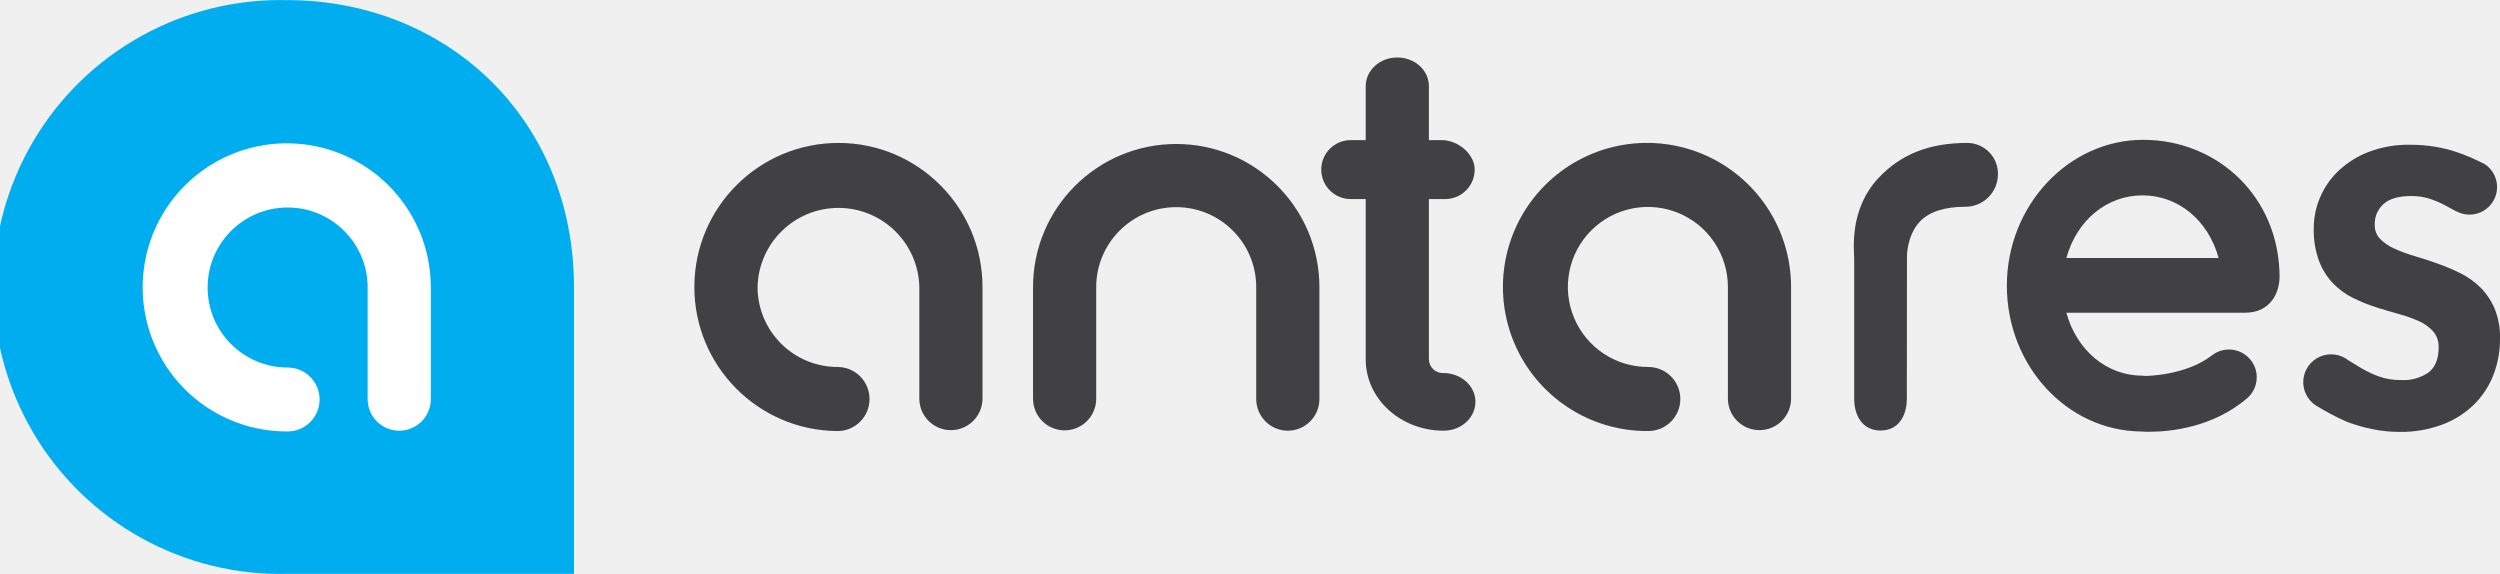
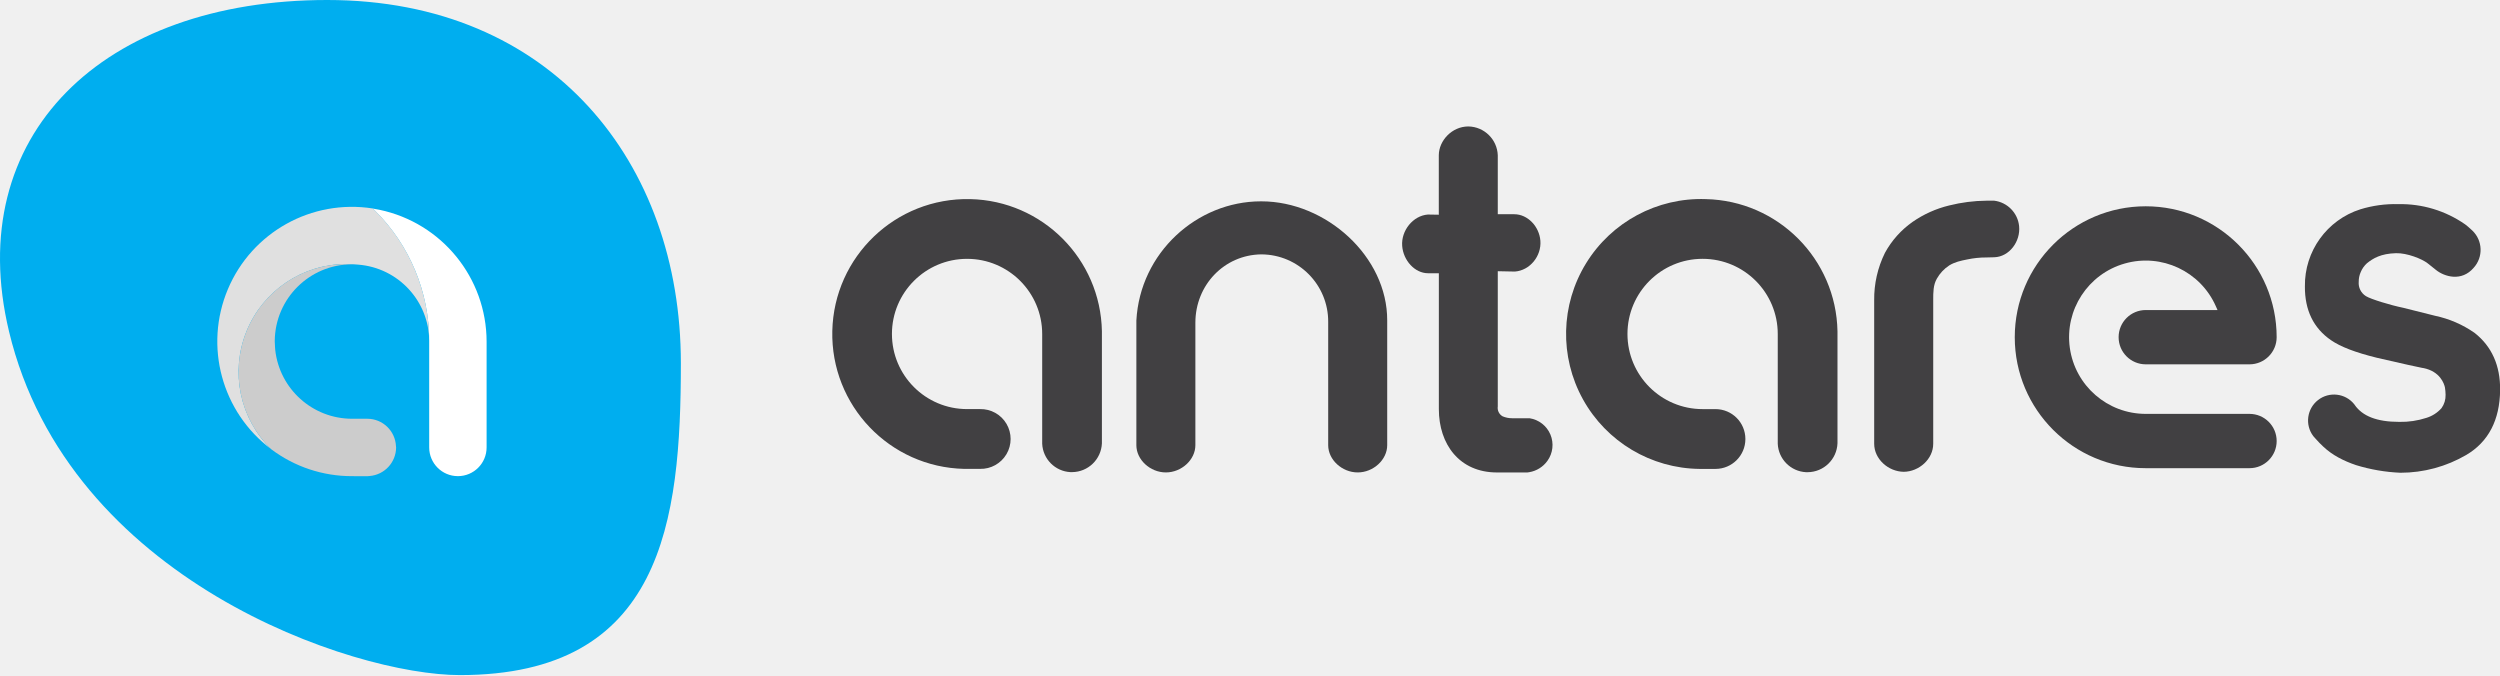
- <svg xmlns="http://www.w3.org/2000/svg" id="logo1" viewBox="0 0 593.64 136.27">
+ <svg xmlns="http://www.w3.org/2000/svg" viewBox="0 0 1393.7 376.35">
  <defs>
-     <style>.cls-1{fill:#00aeef;}.cls-2{fill:#414042;}.cls-3{fill:#fff;}</style>
+     <style>.cls-1{fill:#414042;}.cls-2{fill:#00aeef;}.cls-3{fill:#fff;}.cls-4{fill:#e0e0e0;}.cls-5{fill:#ccc;}</style>
  </defs>
-   <path class="cls-1" d="M264,279c0-40.28-30.43-68.24-68.12-68.24A68.14,68.14,0,1,0,196,347h68V279Z" transform="translate(-127.7 -210.73)" />
-   <path class="cls-2" d="M433.5,313a7.51,7.51,0,0,1-7.5-7.58v-26.5a19,19,0,1,0-38,0v26.5a7.5,7.5,0,1,1-15,0v-26.5a34,34,0,1,1,68,0v26.5A7.51,7.51,0,0,1,433.5,313Z" transform="translate(-127.7 -210.73)" />
-   <path class="cls-2" d="M519.11,313.08A34.21,34.21,0,1,1,553,278.87v26.5a7.5,7.5,0,1,1-15,0v-26.5a19,19,0,1,0-18.91,19A7.58,7.58,0,0,1,519.11,313.08Z" transform="translate(-127.7 -210.73)" />
-   <path class="cls-2" d="M326.54,313.09A34.21,34.21,0,1,1,361,278.87v26.5a7.5,7.5,0,1,1-15,0v-26.5a19.21,19.21,0,0,0-38.41,0,19,19,0,0,0,19,19A7.58,7.58,0,0,1,326.54,313.09Z" transform="translate(-127.7 -210.73)" />
-   <path class="cls-2" d="M580.49,305.38c0,4.19-2.06,7.58-6.25,7.58s-6.25-3.39-6.25-7.58V272.16c0-2-1.3-11.73,5.88-19.28,5.18-5.45,11.8-8.21,21-8.21a7.3,7.3,0,0,1,7.25,7.58,7.73,7.73,0,0,1-7.75,7.58c-4.88,0-8.56,1.18-10.76,3.49-3.11,3.27-3.1,8.26-3.09,8.31" transform="translate(-127.7 -210.73)" />
-   <path class="cls-3" d="M196,313.18A34.21,34.21,0,1,1,230,279v26.5a7.5,7.5,0,1,1-15,0V279a19,19,0,1,0-19,19A7.58,7.58,0,0,1,196,313.18Z" transform="translate(-127.7 -210.73)" />
-   <path class="cls-2" d="M638.14,313.25c-0.89,0-1.56,0-2-.06-17.62-.15-31.9-15.63-31.9-34.63s14.62-34.63,32.36-34.63S669,257.53,669,276.62v-0.25c0,3.83-2.1,8.62-8.24,8.62H618.37c2.47,9,9.64,14.95,18.08,14.95l0.63,0.06s9.62,0,15.9-4.92a6.59,6.59,0,0,1,8.47,10.08C653.17,312.36,642.73,313.25,638.14,313.25ZM618.37,272h36.16c-2.47-9-9.64-14.88-18.08-14.88S620.84,263,618.37,272Z" transform="translate(-127.7 -210.73)" />
-   <path class="cls-2" d="M470.52,313C460.2,313,452,305.39,452,296.09V231.2c0-3.77,3.32-6.82,7.5-6.82s7.5,3.05,7.5,6.82v64.89a3.3,3.3,0,0,0,3.45,3.22c4.18,0,7.6,3.05,7.6,6.82S474.7,313,470.52,313Z" transform="translate(-127.7 -210.73)" />
-   <path class="cls-2" d="M471.05,258H448.44a7,7,0,0,1,0-14h21.61c3.77,0,7.82,3.23,7.82,7A7,7,0,0,1,471.05,258Z" transform="translate(-127.7 -210.73)" />
-   <path class="cls-2" d="M720.06,284a15.83,15.83,0,0,0-3.36-5,18.27,18.27,0,0,0-4.76-3.39,49,49,0,0,0-5.47-2.31q-2.79-1-5.47-1.78a36,36,0,0,1-4.76-1.76,11,11,0,0,1-3.36-2.29,4.61,4.61,0,0,1-1.28-3.34,6.31,6.31,0,0,1,2.13-5q2.13-1.85,6.48-1.85a14,14,0,0,1,4.48.66,22.83,22.83,0,0,1,3.5,1.49l2.75,1.49,0.08,0a6.54,6.54,0,0,0,6.71-11.21l-0.27-.17-0.09,0-0.18-.1A47.08,47.08,0,0,0,711.5,247a31.43,31.43,0,0,0-5.51-1.42,36.56,36.56,0,0,0-6-.48,26.54,26.54,0,0,0-9.75,1.67,21.83,21.83,0,0,0-7.18,4.46,18.89,18.89,0,0,0-4.44,6.36,18.63,18.63,0,0,0-1.51,7.32,21.08,21.08,0,0,0,1.28,7.85,16,16,0,0,0,3.36,5.31,17.19,17.19,0,0,0,4.74,3.43,39.9,39.9,0,0,0,5.45,2.2q2.79,0.89,5.45,1.62a31.05,31.05,0,0,1,4.74,1.69,9.91,9.91,0,0,1,3.36,2.43,5.56,5.56,0,0,1,1.28,3.8q0,4-2.33,5.88a10.28,10.28,0,0,1-6.54,1.85,15.17,15.17,0,0,1-5.4-.87,25.54,25.54,0,0,1-4.05-1.92q-1.76-1.05-3.16-1.92A6.61,6.61,0,1,0,677.6,307h0a60.76,60.76,0,0,0,7.26,3.84,37.55,37.55,0,0,0,6.25,1.81,32.49,32.49,0,0,0,6.34.64,28.07,28.07,0,0,0,10.14-1.72,21.56,21.56,0,0,0,7.51-4.71,20.26,20.26,0,0,0,4.64-7,23.19,23.19,0,0,0,1.6-8.65A17.82,17.82,0,0,0,720.06,284Z" transform="translate(-127.7 -210.73)" />
+   <g id="Warstwa_2" data-name="Warstwa 2">
+     <g id="Warstwa_1-2" data-name="Warstwa 1">
+       <path class="cls-1" d="M950.92,111a75.23,75.23,0,1,0-3.4,150.41h8.83a16.67,16.67,0,1,0,0-33.34h-7.18a41.89,41.89,0,1,1,41.89-41.89V247.4a16.63,16.63,0,0,0,15.75,15.84l.9,0a16.76,16.76,0,0,0,16.65-16.09V184.68A75.09,75.09,0,0,0,950.92,111Z" />
+       <path class="cls-1" d="M540.89,111a75.21,75.21,0,1,0-3.4,150.39h8.83a16.67,16.67,0,1,0,0-33.33h-7.18A41.88,41.88,0,1,1,581,186.21v61.16a16.62,16.62,0,0,0,15.75,15.83l.9,0a16.76,16.76,0,0,0,16.64-16.08V184.67A75.07,75.07,0,0,0,540.89,111Z" />
+       <path class="cls-1" d="M703.16,112.24a.94.94,0,0,0-.2,0c-35.7,0-67.44,28.66-69.46,66.46l0,69.49c0,8.09,7.69,15.18,16.45,15.18s16.45-7.1,16.45-15.18V179.91c0-21,16.06-37.77,36.6-38.1h.2a37.43,37.43,0,0,1,37.24,37.64v68.74c0,8.09,7.69,15.18,16.45,15.18s16.45-7.1,16.45-15.18l0-69.48C773.48,143,739.28,112.24,703.16,112.24Z" />
+       <path class="cls-1" d="M1111.72,111.88l-4.25,0a88.82,88.82,0,0,0-20.84,2.66,60.86,60.86,0,0,0-20.36,9.13,50.73,50.73,0,0,0-15.45,17.29,58.07,58.07,0,0,0-6,26.44v80c0,8.52,7.88,15.53,16.5,15.62,8.52-.09,16.41-7.1,16.41-15.61V167.13c0-4.14,0-8.24,2-11.74a21.31,21.31,0,0,1,6.91-7.41c3.17-1.94,6.4-2.62,10.08-3.35a50.67,50.67,0,0,1,10.71-1.1l4.3-.11c8.45-.25,14.74-8.82,13.89-17.33A15.93,15.93,0,0,0,1111.72,111.88Z" />
+       <path class="cls-1" d="M1379.54,185.59l-.2-.15a60.14,60.14,0,0,0-21.83-9.4l-17.71-4.44c-7.14-1.46-18.28-4.86-20.86-6.52a8.57,8.57,0,0,1-4-8,13,13,0,0,1,1.09-5.34,13.79,13.79,0,0,1,3.51-5c3.36-2.69,7.7-5.37,16.17-5.59,6.17-.16,14.47,3.13,17.69,5.66l4.57,3.65c4.77,3.85,14.34,6.7,21.06-1.18a14.86,14.86,0,0,0-.64-20.63l-.84-.78a35.64,35.64,0,0,0-3.27-2.78,62.91,62.91,0,0,0-37.29-11.29,66,66,0,0,0-21.13,2.88,44.44,44.44,0,0,0-30.92,43c-.11,13.21,4.81,23.31,14.6,30,5.25,3.64,13.6,6.84,25.57,9.78l17.22,3.92c2.15.4,5,1.15,7.71,1.65l.81.15.14,0c9.37,1.9,11.55,8.73,12,10.74a25.21,25.21,0,0,1,.37,4.14,12.11,12.11,0,0,1-2.27,7.48,18.46,18.46,0,0,1-8.42,5.41,45.55,45.55,0,0,1-15.1,2.24c-12.78,0-20.62-3.34-24.86-9.44l-.3-.43a14.47,14.47,0,0,0-22.82,17.79,14.17,14.17,0,0,0,1.33,1.49,57.49,57.49,0,0,0,4.28,4.4c5.17,4.86,11.35,7.92,18.08,10.25a98.76,98.76,0,0,0,24.9,4.3,72.89,72.89,0,0,0,36.76-9.95c12.33-7.29,18.66-19.47,18.82-36.19C1393.9,203.85,1389.14,193.11,1379.54,185.59Z" />
+       <path class="cls-1" d="M844.51,151.39c8.34-.62,14.86-8.58,14.23-17.11-.6-8.06-7.13-14.85-14.55-14.85h-12.5v31.7Z" />
+       <path class="cls-1" d="M852.64,233.16l-9.68,0a13.45,13.45,0,0,1-5.28-1.06,5.42,5.42,0,0,1-2.7-5.55l0-140h0a16.7,16.7,0,0,0-16.41-16.06c-9.07,0-16.42,7.83-16.47,16.06h0V119.7l-6.07-.1c-8.34.62-15,9-14.34,17.5.6,8.06,7,15.23,14.44,15.23h6v74.82c0,.15,0,.3,0,.46s0,.32,0,.48c0,19.5,11.4,35.3,32.44,35.3h16.92l1.07-.16a15.66,15.66,0,0,0,10.08-6.29,15.11,15.11,0,0,0-10-23.79Z" />
+       <path class="cls-1" d="M1196.19,261h57.87a15.13,15.13,0,1,0,0-30.27h-57.87a42.73,42.73,0,1,1,39.1-60l.93,2.11h-40a15.13,15.13,0,1,0,0,30.27h57.87A15.15,15.15,0,0,0,1269.19,188a73,73,0,1,0-73,73Z" />
+       <path class="cls-2" d="M379.57,202.48c0,88.35-10.27,173.87-123.2,173.87-59.49,0-218.06-52.82-251.32-191.48C-21.18,75.53,57.26,0,182.45,0S379.57,90.65,379.57,202.48Z" />
+       <path class="cls-3" d="M239.27,249.44a16,16,0,1,0,32,0v-59a75.2,75.2,0,0,0-59.73-73.49q-1.87-.39-3.77-.69c.45.44.92.86,1.36,1.3A102.26,102.26,0,0,1,239.27,190c0,.09,0,.18,0,.27s0,.09,0,.13v55.66" />
+       <path class="cls-4" d="M151.21,250.45a60.16,60.16,0,0,1,42-103.28,60.78,60.78,0,0,1,6.51.36,42.94,42.94,0,0,1,39.56,42.73c0-.09,0-.18,0-.27a102.26,102.26,0,0,0-30.1-72.47c-.45-.44-.91-.87-1.36-1.3a75.05,75.05,0,0,0-56.59,134.23Z" />
+       <path class="cls-5" d="M204.81,265.48c.46,0,.89-.09,1.33-.12a16.07,16.07,0,0,0,14.68-15.89c0-.27-.07-.52-.08-.79a16,16,0,0,0-15.94-15.23h-8.59a43.1,43.1,0,0,1-42.77-38.34c0-.42-.07-.84-.1-1.26q-.07-1.11-.11-2.24c0-.41-.06-.8-.06-1.21,0-.14,0-.27,0-.41a43.08,43.08,0,0,1,43-42.64c1.17,0,2.33.08,3.48.18A60.09,60.09,0,0,0,133,207.36a60,60,0,0,0,18.21,43.09,74.68,74.68,0,0,0,45,15Z" />
+     </g>
+   </g>
</svg>
